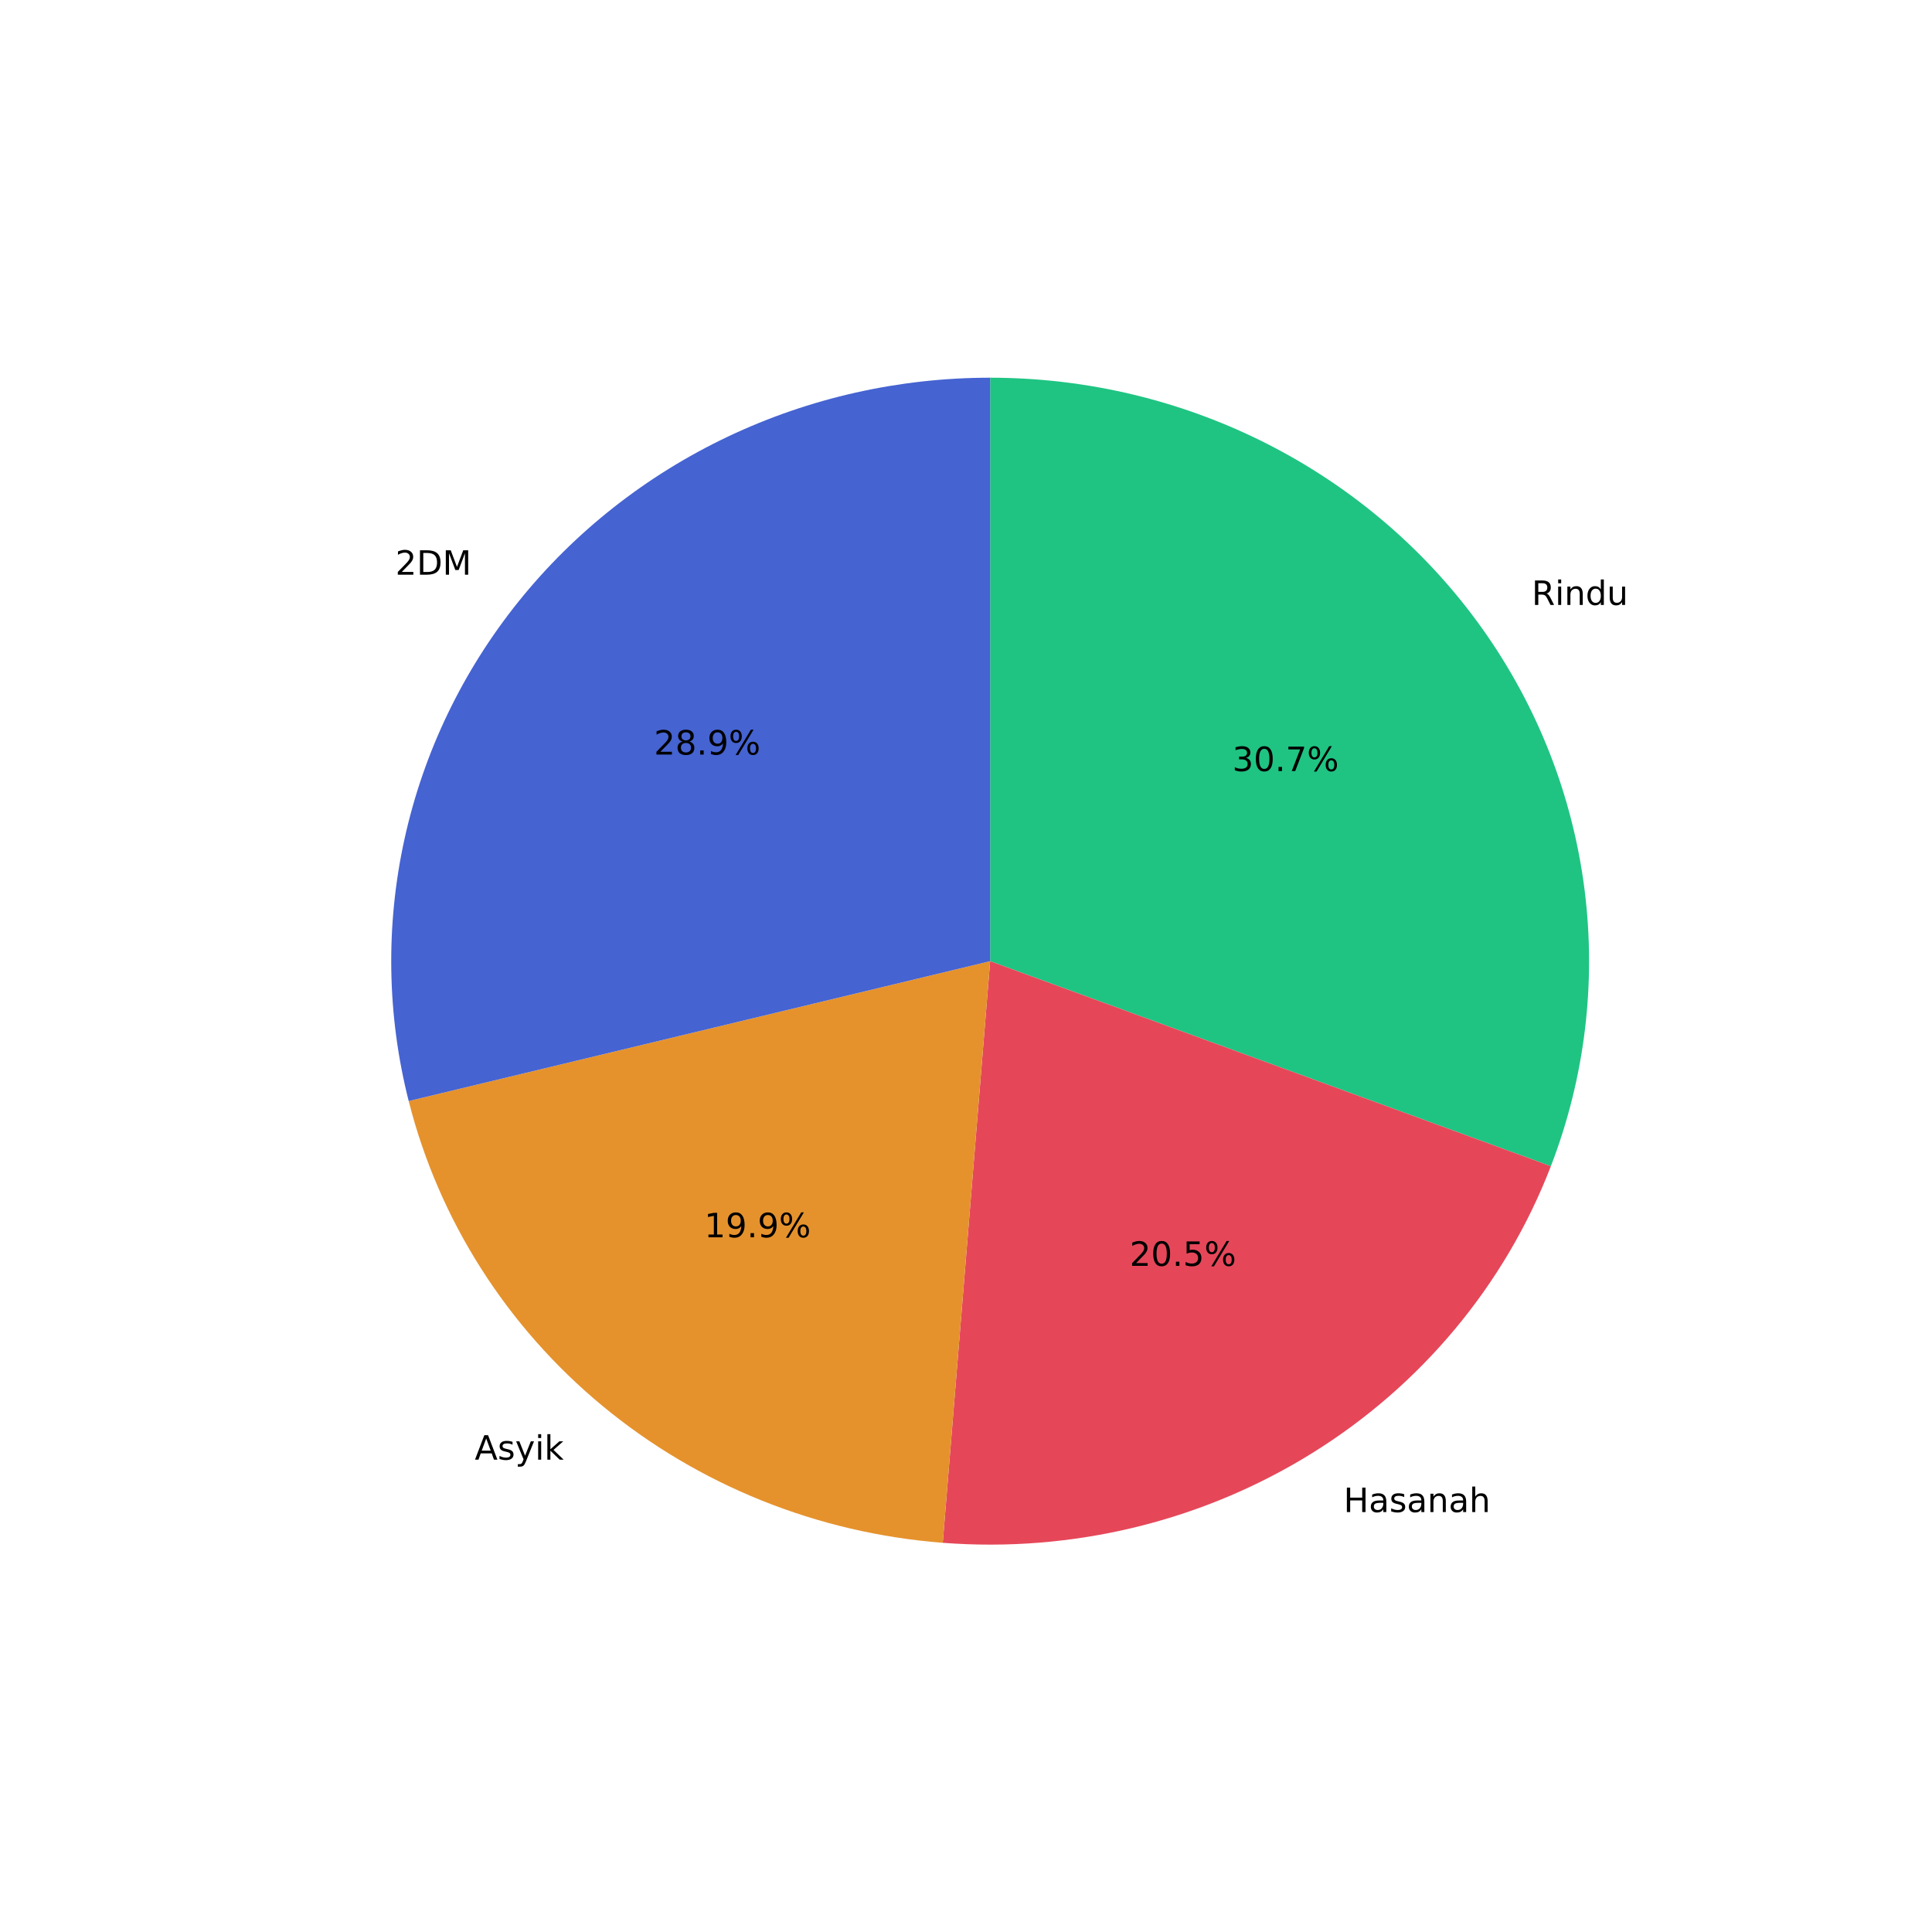
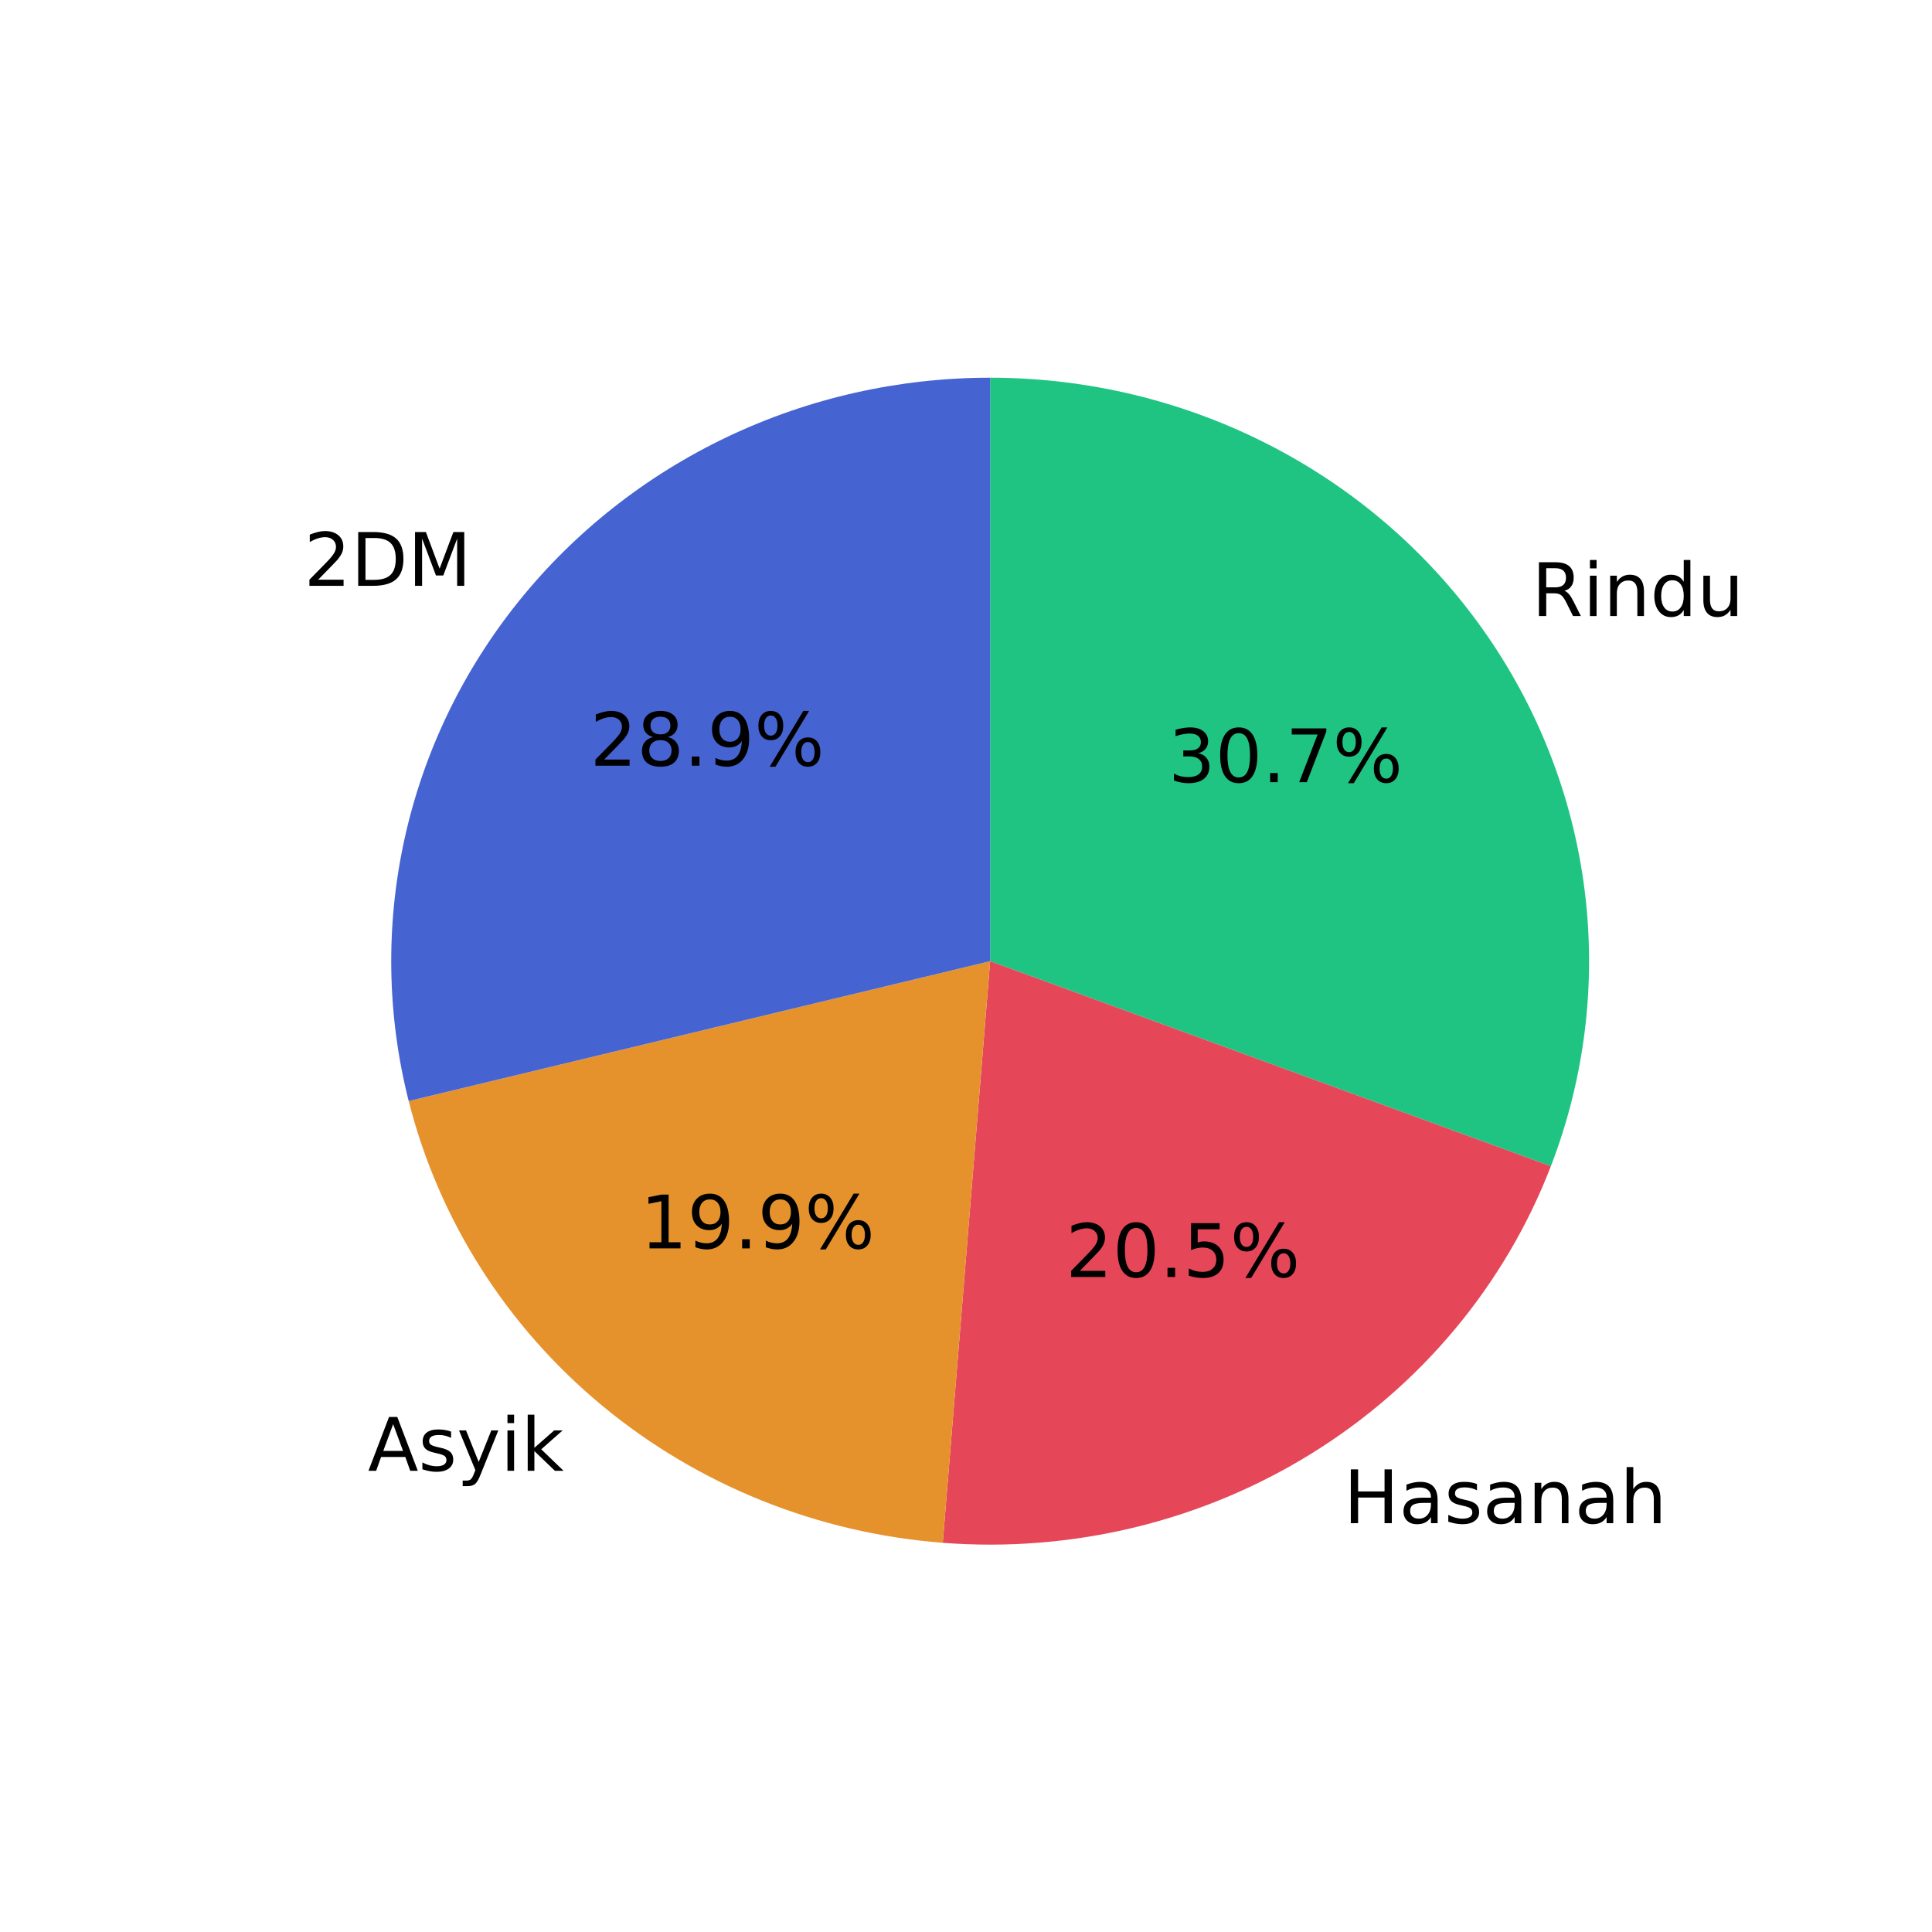
<svg xmlns="http://www.w3.org/2000/svg" xmlns:xlink="http://www.w3.org/1999/xlink" height="576pt" version="1.1" viewBox="0 0 576 576" width="576pt">
  <defs>
    <style type="text/css">
*{stroke-linecap:butt;stroke-linejoin:round;}
  </style>
  </defs>
  <g id="figure_1">
    <g id="patch_1">
      <path d="M 0 576  L 576 576  L 576 0  L 0 0  z " style="fill:none;" />
    </g>
    <g id="axes_1">
      <g id="patch_2">
        <path d="M 462.37 347.692  C 472.511 321.375 475.954 293.05 472.403 265.153  C 468.852 237.256 458.412 210.609 441.98 187.501  C 425.548 164.394 403.608 145.507 378.047 132.465  C 352.485 119.422 324.055 112.608 295.2 112.608  L 295.2 286.56  L 462.37 347.692  z " style="fill:#1fc482;" />
      </g>
      <g id="patch_3">
        <path d="M 281.074 459.967  C 319.7 462.953 358.293 453.612 390.992 433.361  C 423.692 413.111 448.753 383.032 462.37 347.692  L 295.2 286.56  L 281.074 459.967  z " style="fill:#e54759;" />
      </g>
      <g id="patch_4">
        <path d="M 121.847 328.261  C 130.833 363.714 151.055 395.526 179.63 419.162  C 208.204 442.798 243.706 457.078 281.074 459.967  L 295.2 286.56  L 121.847 328.261  z " style="fill:#e5922d;" />
      </g>
      <g id="patch_5">
        <path d="M 295.2 112.608  C 268.109 112.608 241.371 118.614 217.015 130.17  C 192.659 141.726 171.32 158.531 154.617 179.31  C 137.914 200.088 126.282 224.3 120.605 250.105  C 114.928 275.911 115.352 302.64 121.847 328.261  L 295.2 286.56  L 295.2 112.608  z " style="fill:#4563d1;" />
      </g>
      <g id="matplotlib.axis_1" />
      <g id="matplotlib.axis_2" />
      <g id="text_1">
        <defs>
          <path d="M 44.391 34.188  Q 47.562 33.109 50.562 29.594  Q 53.562 26.078 56.594 19.922  L 66.609 0  L 56 0  L 46.688 18.703  Q 43.062 26.031 39.672 28.422  Q 36.281 30.812 30.422 30.812  L 19.672 30.812  L 19.672 0  L 9.812 0  L 9.812 72.906  L 32.078 72.906  Q 44.578 72.906 50.734 67.672  Q 56.891 62.453 56.891 51.906  Q 56.891 45.016 53.688 40.469  Q 50.484 35.938 44.391 34.188  z M 19.672 64.797  L 19.672 38.922  L 32.078 38.922  Q 39.203 38.922 42.844 42.219  Q 46.484 45.516 46.484 51.906  Q 46.484 58.297 42.844 61.547  Q 39.203 64.797 32.078 64.797  z " id="DejaVuSans-52" />
          <path d="M 9.422 54.688  L 18.406 54.688  L 18.406 0  L 9.422 0  z M 9.422 75.984  L 18.406 75.984  L 18.406 64.594  L 9.422 64.594  z " id="DejaVuSans-69" />
          <path d="M 54.891 33.016  L 54.891 0  L 45.906 0  L 45.906 32.719  Q 45.906 40.484 42.875 44.328  Q 39.844 48.188 33.797 48.188  Q 26.516 48.188 22.312 43.547  Q 18.109 38.922 18.109 30.906  L 18.109 0  L 9.078 0  L 9.078 54.688  L 18.109 54.688  L 18.109 46.188  Q 21.344 51.125 25.703 53.562  Q 30.078 56 35.797 56  Q 45.219 56 50.047 50.172  Q 54.891 44.344 54.891 33.016  z " id="DejaVuSans-6e" />
          <path d="M 45.406 46.391  L 45.406 75.984  L 54.391 75.984  L 54.391 0  L 45.406 0  L 45.406 8.203  Q 42.578 3.328 38.25 0.953  Q 33.938 -1.422 27.875 -1.422  Q 17.969 -1.422 11.734 6.484  Q 5.516 14.406 5.516 27.297  Q 5.516 40.188 11.734 48.094  Q 17.969 56 27.875 56  Q 33.938 56 38.25 53.625  Q 42.578 51.266 45.406 46.391  z M 14.797 27.297  Q 14.797 17.391 18.875 11.75  Q 22.953 6.109 30.078 6.109  Q 37.203 6.109 41.297 11.75  Q 45.406 17.391 45.406 27.297  Q 45.406 37.203 41.297 42.844  Q 37.203 48.484 30.078 48.484  Q 22.953 48.484 18.875 42.844  Q 14.797 37.203 14.797 27.297  z " id="DejaVuSans-64" />
          <path d="M 8.5 21.578  L 8.5 54.688  L 17.484 54.688  L 17.484 21.922  Q 17.484 14.156 20.5 10.266  Q 23.531 6.391 29.594 6.391  Q 36.859 6.391 41.078 11.031  Q 45.312 15.672 45.312 23.688  L 45.312 54.688  L 54.297 54.688  L 54.297 0  L 45.312 0  L 45.312 8.406  Q 42.047 3.422 37.719 1  Q 33.406 -1.422 27.688 -1.422  Q 18.266 -1.422 13.375 4.438  Q 8.5 10.297 8.5 21.578  z M 31.109 56  z " id="DejaVuSans-75" />
        </defs>
-         <g transform="translate(456.6578 180.3549)scale(0.1 -0.1)">
+         <g transform="translate(456.6578 183.6662)scale(0.22 -0.22)">
          <use xlink:href="#DejaVuSans-52" />
          <use x="69.482" xlink:href="#DejaVuSans-69" />
          <use x="97.266" xlink:href="#DejaVuSans-6e" />
          <use x="160.645" xlink:href="#DejaVuSans-64" />
          <use x="224.121" xlink:href="#DejaVuSans-75" />
        </g>
      </g>
      <g id="text_2">
        <defs>
          <path d="M 40.578 39.312  Q 47.656 37.797 51.625 33  Q 55.609 28.219 55.609 21.188  Q 55.609 10.406 48.188 4.484  Q 40.766 -1.422 27.094 -1.422  Q 22.516 -1.422 17.656 -0.516  Q 12.797 0.391 7.625 2.203  L 7.625 11.719  Q 11.719 9.328 16.594 8.109  Q 21.484 6.891 26.812 6.891  Q 36.078 6.891 40.938 10.547  Q 45.797 14.203 45.797 21.188  Q 45.797 27.641 41.281 31.266  Q 36.766 34.906 28.719 34.906  L 20.219 34.906  L 20.219 43.016  L 29.109 43.016  Q 36.375 43.016 40.234 45.922  Q 44.094 48.828 44.094 54.297  Q 44.094 59.906 40.109 62.906  Q 36.141 65.922 28.719 65.922  Q 24.656 65.922 20.016 65.031  Q 15.375 64.156 9.812 62.312  L 9.812 71.094  Q 15.438 72.656 20.344 73.438  Q 25.25 74.219 29.594 74.219  Q 40.828 74.219 47.359 69.109  Q 53.906 64.016 53.906 55.328  Q 53.906 49.266 50.438 45.094  Q 46.969 40.922 40.578 39.312  z " id="DejaVuSans-33" />
          <path d="M 31.781 66.406  Q 24.172 66.406 20.328 58.906  Q 16.5 51.422 16.5 36.375  Q 16.5 21.391 20.328 13.891  Q 24.172 6.391 31.781 6.391  Q 39.453 6.391 43.281 13.891  Q 47.125 21.391 47.125 36.375  Q 47.125 51.422 43.281 58.906  Q 39.453 66.406 31.781 66.406  z M 31.781 74.219  Q 44.047 74.219 50.516 64.516  Q 56.984 54.828 56.984 36.375  Q 56.984 17.969 50.516 8.266  Q 44.047 -1.422 31.781 -1.422  Q 19.531 -1.422 13.062 8.266  Q 6.594 17.969 6.594 36.375  Q 6.594 54.828 13.062 64.516  Q 19.531 74.219 31.781 74.219  z " id="DejaVuSans-30" />
          <path d="M 10.688 12.406  L 21 12.406  L 21 0  L 10.688 0  z " id="DejaVuSans-2e" />
          <path d="M 8.203 72.906  L 55.078 72.906  L 55.078 68.703  L 28.609 0  L 18.312 0  L 43.219 64.594  L 8.203 64.594  z " id="DejaVuSans-37" />
          <path d="M 72.703 32.078  Q 68.453 32.078 66.031 28.469  Q 63.625 24.859 63.625 18.406  Q 63.625 12.062 66.031 8.422  Q 68.453 4.781 72.703 4.781  Q 76.859 4.781 79.266 8.422  Q 81.688 12.062 81.688 18.406  Q 81.688 24.812 79.266 28.438  Q 76.859 32.078 72.703 32.078  z M 72.703 38.281  Q 80.422 38.281 84.953 32.906  Q 89.5 27.547 89.5 18.406  Q 89.5 9.281 84.938 3.922  Q 80.375 -1.422 72.703 -1.422  Q 64.891 -1.422 60.344 3.922  Q 55.812 9.281 55.812 18.406  Q 55.812 27.594 60.375 32.938  Q 64.938 38.281 72.703 38.281  z M 22.312 68.016  Q 18.109 68.016 15.688 64.375  Q 13.281 60.75 13.281 54.391  Q 13.281 47.953 15.672 44.328  Q 18.062 40.719 22.312 40.719  Q 26.562 40.719 28.969 44.328  Q 31.391 47.953 31.391 54.391  Q 31.391 60.688 28.953 64.344  Q 26.516 68.016 22.312 68.016  z M 66.406 74.219  L 74.219 74.219  L 28.609 -1.422  L 20.797 -1.422  z M 22.312 74.219  Q 30.031 74.219 34.609 68.875  Q 39.203 63.531 39.203 54.391  Q 39.203 45.172 34.641 39.844  Q 30.078 34.516 22.312 34.516  Q 14.547 34.516 10.031 39.859  Q 5.516 45.219 5.516 54.391  Q 5.516 63.484 10.047 68.844  Q 14.594 74.219 22.312 74.219  z " id="DejaVuSans-25" />
        </defs>
-         <g transform="translate(367.3843 229.8842)scale(0.1 -0.1)">
+         <g transform="translate(348.324 233.1955)scale(0.22 -0.22)">
          <use xlink:href="#DejaVuSans-33" />
          <use x="63.623" xlink:href="#DejaVuSans-30" />
          <use x="127.246" xlink:href="#DejaVuSans-2e" />
          <use x="159.033" xlink:href="#DejaVuSans-37" />
          <use x="222.656" xlink:href="#DejaVuSans-25" />
        </g>
      </g>
      <g id="text_3">
        <defs>
          <path d="M 9.812 72.906  L 19.672 72.906  L 19.672 43.016  L 55.516 43.016  L 55.516 72.906  L 65.375 72.906  L 65.375 0  L 55.516 0  L 55.516 34.719  L 19.672 34.719  L 19.672 0  L 9.812 0  z " id="DejaVuSans-48" />
          <path d="M 34.281 27.484  Q 23.391 27.484 19.188 25  Q 14.984 22.516 14.984 16.5  Q 14.984 11.719 18.141 8.906  Q 21.297 6.109 26.703 6.109  Q 34.188 6.109 38.703 11.406  Q 43.219 16.703 43.219 25.484  L 43.219 27.484  z M 52.203 31.203  L 52.203 0  L 43.219 0  L 43.219 8.297  Q 40.141 3.328 35.547 0.953  Q 30.953 -1.422 24.312 -1.422  Q 15.922 -1.422 10.953 3.297  Q 6 8.016 6 15.922  Q 6 25.141 12.172 29.828  Q 18.359 34.516 30.609 34.516  L 43.219 34.516  L 43.219 35.406  Q 43.219 41.609 39.141 45  Q 35.062 48.391 27.688 48.391  Q 23 48.391 18.547 47.266  Q 14.109 46.141 10.016 43.891  L 10.016 52.203  Q 14.938 54.109 19.578 55.047  Q 24.219 56 28.609 56  Q 40.484 56 46.344 49.844  Q 52.203 43.703 52.203 31.203  z " id="DejaVuSans-61" />
          <path d="M 44.281 53.078  L 44.281 44.578  Q 40.484 46.531 36.375 47.5  Q 32.281 48.484 27.875 48.484  Q 21.188 48.484 17.844 46.438  Q 14.5 44.391 14.5 40.281  Q 14.5 37.156 16.891 35.375  Q 19.281 33.594 26.516 31.984  L 29.594 31.297  Q 39.156 29.25 43.188 25.516  Q 47.219 21.781 47.219 15.094  Q 47.219 7.469 41.188 3.016  Q 35.156 -1.422 24.609 -1.422  Q 20.219 -1.422 15.453 -0.562  Q 10.688 0.297 5.422 2  L 5.422 11.281  Q 10.406 8.688 15.234 7.391  Q 20.062 6.109 24.812 6.109  Q 31.156 6.109 34.562 8.281  Q 37.984 10.453 37.984 14.406  Q 37.984 18.062 35.516 20.016  Q 33.062 21.969 24.703 23.781  L 21.578 24.516  Q 13.234 26.266 9.516 29.906  Q 5.812 33.547 5.812 39.891  Q 5.812 47.609 11.281 51.797  Q 16.75 56 26.812 56  Q 31.781 56 36.172 55.266  Q 40.578 54.547 44.281 53.078  z " id="DejaVuSans-73" />
          <path d="M 54.891 33.016  L 54.891 0  L 45.906 0  L 45.906 32.719  Q 45.906 40.484 42.875 44.328  Q 39.844 48.188 33.797 48.188  Q 26.516 48.188 22.312 43.547  Q 18.109 38.922 18.109 30.906  L 18.109 0  L 9.078 0  L 9.078 75.984  L 18.109 75.984  L 18.109 46.188  Q 21.344 51.125 25.703 53.562  Q 30.078 56 35.797 56  Q 45.219 56 50.047 50.172  Q 54.891 44.344 54.891 33.016  z " id="DejaVuSans-68" />
        </defs>
-         <g transform="translate(400.5717 450.8007)scale(0.1 -0.1)">
+         <g transform="translate(400.5717 454.112)scale(0.22 -0.22)">
          <use xlink:href="#DejaVuSans-48" />
          <use x="75.195" xlink:href="#DejaVuSans-61" />
          <use x="136.475" xlink:href="#DejaVuSans-73" />
          <use x="188.574" xlink:href="#DejaVuSans-61" />
          <use x="249.854" xlink:href="#DejaVuSans-6e" />
          <use x="313.232" xlink:href="#DejaVuSans-61" />
          <use x="374.512" xlink:href="#DejaVuSans-68" />
        </g>
      </g>
      <g id="text_4">
        <defs>
          <path d="M 19.188 8.297  L 53.609 8.297  L 53.609 0  L 7.328 0  L 7.328 8.297  Q 12.938 14.109 22.625 23.891  Q 32.328 33.688 34.812 36.531  Q 39.547 41.844 41.422 45.531  Q 43.312 49.219 43.312 52.781  Q 43.312 58.594 39.234 62.25  Q 35.156 65.922 28.609 65.922  Q 23.969 65.922 18.812 64.312  Q 13.672 62.703 7.812 59.422  L 7.812 69.391  Q 13.766 71.781 18.938 73  Q 24.125 74.219 28.422 74.219  Q 39.75 74.219 46.484 68.547  Q 53.219 62.891 53.219 53.422  Q 53.219 48.922 51.531 44.891  Q 49.859 40.875 45.406 35.406  Q 44.188 33.984 37.641 27.219  Q 31.109 20.453 19.188 8.297  z " id="DejaVuSans-32" />
          <path d="M 10.797 72.906  L 49.516 72.906  L 49.516 64.594  L 19.828 64.594  L 19.828 46.734  Q 21.969 47.469 24.109 47.828  Q 26.266 48.188 28.422 48.188  Q 40.625 48.188 47.75 41.5  Q 54.891 34.812 54.891 23.391  Q 54.891 11.625 47.562 5.094  Q 40.234 -1.422 26.906 -1.422  Q 22.312 -1.422 17.547 -0.641  Q 12.797 0.141 7.719 1.703  L 7.719 11.625  Q 12.109 9.234 16.797 8.062  Q 21.484 6.891 26.703 6.891  Q 35.156 6.891 40.078 11.328  Q 45.016 15.766 45.016 23.391  Q 45.016 31 40.078 35.438  Q 35.156 39.891 26.703 39.891  Q 22.75 39.891 18.812 39.016  Q 14.891 38.141 10.797 36.281  z " id="DejaVuSans-35" />
        </defs>
-         <g transform="translate(336.7919 377.4001)scale(0.1 -0.1)">
+         <g transform="translate(317.7316 380.7114)scale(0.22 -0.22)">
          <use xlink:href="#DejaVuSans-32" />
          <use x="63.623" xlink:href="#DejaVuSans-30" />
          <use x="127.246" xlink:href="#DejaVuSans-2e" />
          <use x="159.033" xlink:href="#DejaVuSans-35" />
          <use x="222.656" xlink:href="#DejaVuSans-25" />
        </g>
      </g>
      <g id="text_5">
        <defs>
          <path d="M 34.188 63.188  L 20.797 26.906  L 47.609 26.906  z M 28.609 72.906  L 39.797 72.906  L 67.578 0  L 57.328 0  L 50.688 18.703  L 17.828 18.703  L 11.188 0  L 0.781 0  z " id="DejaVuSans-41" />
          <path d="M 32.172 -5.078  Q 28.375 -14.844 24.75 -17.812  Q 21.141 -20.797 15.094 -20.797  L 7.906 -20.797  L 7.906 -13.281  L 13.188 -13.281  Q 16.891 -13.281 18.938 -11.516  Q 21 -9.766 23.484 -3.219  L 25.094 0.875  L 2.984 54.688  L 12.5 54.688  L 29.594 11.922  L 46.688 54.688  L 56.203 54.688  z " id="DejaVuSans-79" />
          <path d="M 9.078 75.984  L 18.109 75.984  L 18.109 31.109  L 44.922 54.688  L 56.391 54.688  L 27.391 29.109  L 57.625 0  L 45.906 0  L 18.109 26.703  L 18.109 0  L 9.078 0  z " id="DejaVuSans-6b" />
        </defs>
-         <g transform="translate(141.5352 435.1816)scale(0.1 -0.1)">
+         <g transform="translate(109.6902 438.4928)scale(0.22 -0.22)">
          <use xlink:href="#DejaVuSans-41" />
          <use x="68.408" xlink:href="#DejaVuSans-73" />
          <use x="120.508" xlink:href="#DejaVuSans-79" />
          <use x="179.688" xlink:href="#DejaVuSans-69" />
          <use x="207.471" xlink:href="#DejaVuSans-6b" />
        </g>
      </g>
      <g id="text_6">
        <defs>
          <path d="M 12.406 8.297  L 28.516 8.297  L 28.516 63.922  L 10.984 60.406  L 10.984 69.391  L 28.422 72.906  L 38.281 72.906  L 38.281 8.297  L 54.391 8.297  L 54.391 0  L 12.406 0  z " id="DejaVuSans-31" />
          <path d="M 10.984 1.516  L 10.984 10.5  Q 14.703 8.734 18.5 7.812  Q 22.312 6.891 25.984 6.891  Q 35.75 6.891 40.891 13.453  Q 46.047 20.016 46.781 33.406  Q 43.953 29.203 39.594 26.953  Q 35.25 24.703 29.984 24.703  Q 19.047 24.703 12.672 31.312  Q 6.297 37.938 6.297 49.422  Q 6.297 60.641 12.938 67.422  Q 19.578 74.219 30.609 74.219  Q 43.266 74.219 49.922 64.516  Q 56.594 54.828 56.594 36.375  Q 56.594 19.141 48.406 8.859  Q 40.234 -1.422 26.422 -1.422  Q 22.703 -1.422 18.891 -0.688  Q 15.094 0.047 10.984 1.516  z M 30.609 32.422  Q 37.25 32.422 41.125 36.953  Q 45.016 41.5 45.016 49.422  Q 45.016 57.281 41.125 61.844  Q 37.25 66.406 30.609 66.406  Q 23.969 66.406 20.094 61.844  Q 16.219 57.281 16.219 49.422  Q 16.219 41.5 20.094 36.953  Q 23.969 32.422 30.609 32.422  z " id="DejaVuSans-39" />
        </defs>
-         <g transform="translate(209.9743 368.8806)scale(0.1 -0.1)">
+         <g transform="translate(190.9139 372.1918)scale(0.22 -0.22)">
          <use xlink:href="#DejaVuSans-31" />
          <use x="63.623" xlink:href="#DejaVuSans-39" />
          <use x="127.246" xlink:href="#DejaVuSans-2e" />
          <use x="159.033" xlink:href="#DejaVuSans-39" />
          <use x="222.656" xlink:href="#DejaVuSans-25" />
        </g>
      </g>
      <g id="text_7">
        <defs>
          <path d="M 19.672 64.797  L 19.672 8.109  L 31.594 8.109  Q 46.688 8.109 53.688 14.938  Q 60.688 21.781 60.688 36.531  Q 60.688 51.172 53.688 57.984  Q 46.688 64.797 31.594 64.797  z M 9.812 72.906  L 30.078 72.906  Q 51.266 72.906 61.172 64.094  Q 71.094 55.281 71.094 36.531  Q 71.094 17.672 61.125 8.828  Q 51.172 0 30.078 0  L 9.812 0  z " id="DejaVuSans-44" />
          <path d="M 9.812 72.906  L 24.516 72.906  L 43.109 23.297  L 61.812 72.906  L 76.516 72.906  L 76.516 0  L 66.891 0  L 66.891 64.016  L 48.094 14.016  L 38.188 14.016  L 19.391 64.016  L 19.391 0  L 9.812 0  z " id="DejaVuSans-4d" />
        </defs>
-         <g transform="translate(117.8681 171.3441)scale(0.1 -0.1)">
+         <g transform="translate(90.63935 174.6553)scale(0.22 -0.22)">
          <use xlink:href="#DejaVuSans-32" />
          <use x="63.623" xlink:href="#DejaVuSans-44" />
          <use x="140.625" xlink:href="#DejaVuSans-4d" />
        </g>
      </g>
      <g id="text_8">
        <defs>
          <path d="M 31.781 34.625  Q 24.75 34.625 20.719 30.859  Q 16.703 27.094 16.703 20.516  Q 16.703 13.922 20.719 10.156  Q 24.75 6.391 31.781 6.391  Q 38.812 6.391 42.859 10.172  Q 46.922 13.969 46.922 20.516  Q 46.922 27.094 42.891 30.859  Q 38.875 34.625 31.781 34.625  z M 21.922 38.812  Q 15.578 40.375 12.031 44.719  Q 8.5 49.078 8.5 55.328  Q 8.5 64.062 14.719 69.141  Q 20.953 74.219 31.781 74.219  Q 42.672 74.219 48.875 69.141  Q 55.078 64.062 55.078 55.328  Q 55.078 49.078 51.531 44.719  Q 48 40.375 41.703 38.812  Q 48.828 37.156 52.797 32.312  Q 56.781 27.484 56.781 20.516  Q 56.781 9.906 50.312 4.234  Q 43.844 -1.422 31.781 -1.422  Q 19.734 -1.422 13.25 4.234  Q 6.781 9.906 6.781 20.516  Q 6.781 27.484 10.781 32.312  Q 14.797 37.156 21.922 38.812  z M 18.312 54.391  Q 18.312 48.734 21.844 45.562  Q 25.391 42.391 31.781 42.391  Q 38.141 42.391 41.719 45.562  Q 45.312 48.734 45.312 54.391  Q 45.312 60.062 41.719 63.234  Q 38.141 66.406 31.781 66.406  Q 25.391 66.406 21.844 63.234  Q 18.312 60.062 18.312 54.391  z " id="DejaVuSans-38" />
        </defs>
-         <g transform="translate(194.9666 224.9692)scale(0.1 -0.1)">
+         <g transform="translate(175.9063 228.2805)scale(0.22 -0.22)">
          <use xlink:href="#DejaVuSans-32" />
          <use x="63.623" xlink:href="#DejaVuSans-38" />
          <use x="127.246" xlink:href="#DejaVuSans-2e" />
          <use x="159.033" xlink:href="#DejaVuSans-39" />
          <use x="222.656" xlink:href="#DejaVuSans-25" />
        </g>
      </g>
    </g>
  </g>
</svg>
